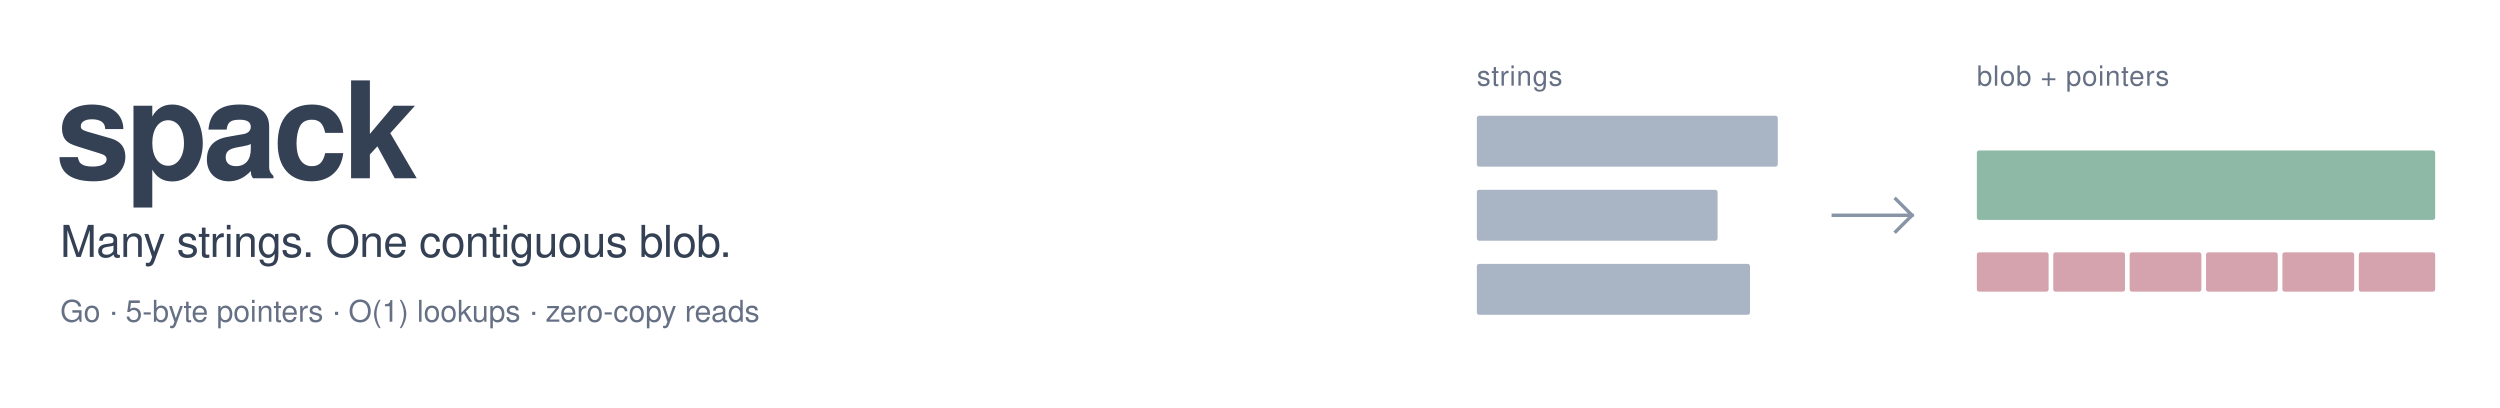
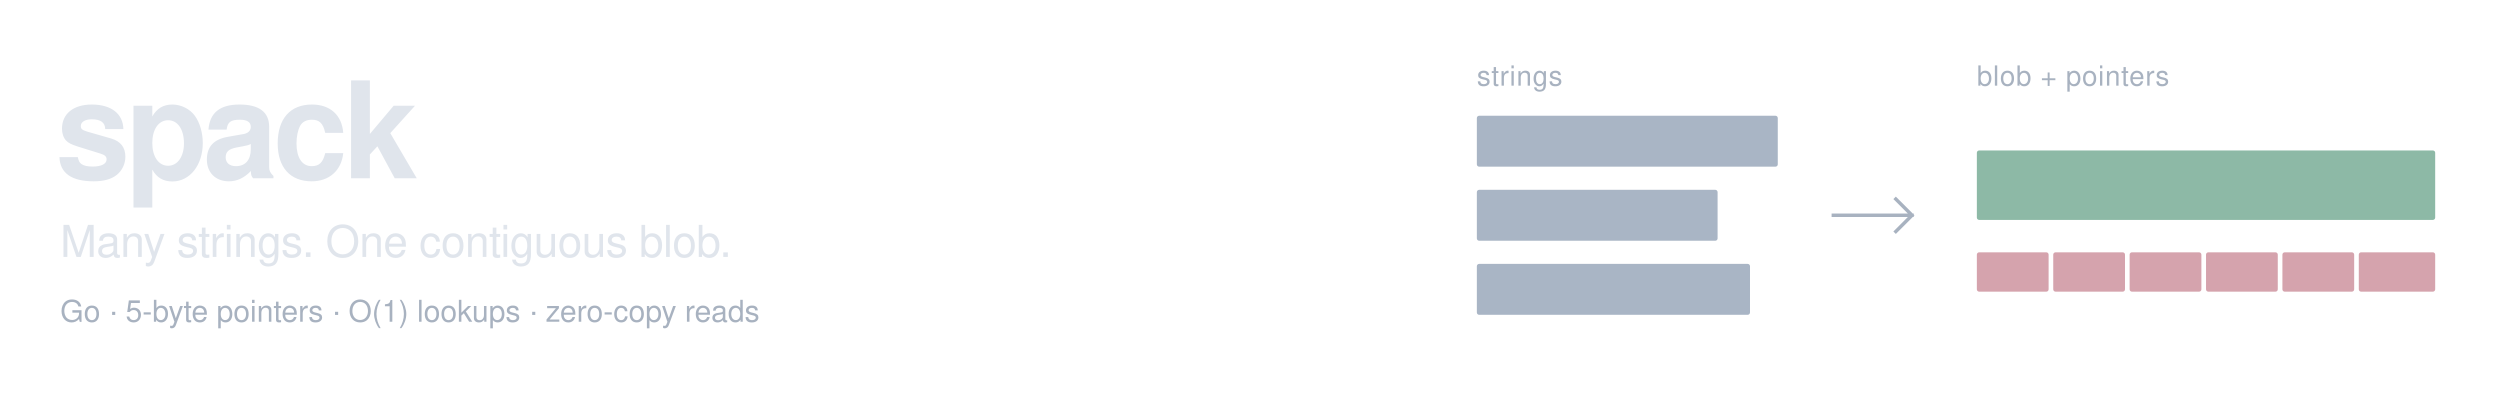
- <svg xmlns="http://www.w3.org/2000/svg" width="1080" height="176" viewBox="0 0 1080 176" role="img" aria-labelledby="title description">
-   <style>
- 		text {
- 			font-family: -apple-system, BlinkMacSystemFont, "Segoe UI", Helvetica, Arial, sans-serif;
- 			fill: #344054;
- 		}
- 
- 		.name {
- 			font-size: 58px;
- 			font-weight: 700;
- 			letter-spacing: -2px;
- 		}
- 
- 		.tagline {
- 			font-size: 19px;
- 			letter-spacing: -0.2px;
- 		}
- 
- 		.features {
- 			font-size: 13px;
- 			fill: #667085;
- 		}
- 
- 		.label {
- 			font-size: 12px;
- 			fill: #667085;
- 			letter-spacing: 0.3px;
- 		}
- 
- 		.original { fill: #a9b5c5; }
- 		.blob { fill: #8db9a6; }
- 		.pointers { fill: #d5a3ad; }
- 
- 		.arrow {
- 			fill: none;
- 			stroke: #8895a7;
- 			stroke-width: 1.5;
- 			stroke-linecap: square;
- 			stroke-linejoin: miter;
- 		}
- 
- 		@media (prefers-color-scheme: dark) {
- 			text { fill: #e0e5ec; }
- 			.features, .label { fill: #a8b2c0; }
- 			.arrow { stroke: #a8b2c0; }
- 		}
- 	</style>
-   <text x="24" y="77" class="name">spack</text>
-   <text x="26" y="111" class="tagline">Many strings. One contiguous blob.</text>
-   <text x="26" y="139" class="features">
+ <svg xmlns="http://www.w3.org/2000/svg" width="1080" height="176" aria-labelledby="title description" viewBox="0 0 1080 176">
+   <style>text{font-family:-apple-system,BlinkMacSystemFont,"Segoe UI",Helvetica,Arial,sans-serif;fill:#e0e5ec}.label{font-size:12px;fill:#a8b2c0;letter-spacing:.3px}.original{fill:#a9b5c5}</style>
+   <text x="24" y="77" style="font-size:58px;font-weight:700;letter-spacing:-2px">spack</text>
+   <text x="26" y="111" style="font-size:19px;letter-spacing:-.2px">Many strings. One contiguous blob.</text>
+   <text x="26" y="139" style="font-size:13px;fill:#a8b2c0">
		Go · 5-byte pointers · O(1) lookups · zero-copy reads
	</text>
  <g aria-hidden="true">
    <text x="638" y="37" class="label">strings</text>
-     <rect x="638" y="50" width="130" height="22" rx="1" class="original" />
-     <rect x="638" y="82" width="104" height="22" rx="1" class="original" />
-     <rect x="638" y="114" width="118" height="22" rx="1" class="original" />
-     <path d="M792 93 H826 M819 86 L826 93 L819 100" class="arrow" />
+     <rect width="130" height="22" x="638" y="50" class="original" rx="1" />
+     <rect width="104" height="22" x="638" y="82" class="original" rx="1" />
+     <rect width="118" height="22" x="638" y="114" class="original" rx="1" />
+     <path d="M792 93h34m-7-7 7 7-7 7" style="fill:none;stroke:#a8b2c0;stroke-width:1.5;stroke-linecap:square;stroke-linejoin:miter" />
    <text x="854" y="37" class="label">blob + pointers</text>
-     <rect x="854" y="65" width="198" height="30" rx="1" class="blob" />
-     <g class="pointers">
-       <rect x="854" y="109" width="31" height="17" rx="1" />
-       <rect x="887" y="109" width="31" height="17" rx="1" />
-       <rect x="920" y="109" width="31" height="17" rx="1" />
-       <rect x="953" y="109" width="31" height="17" rx="1" />
-       <rect x="986" y="109" width="31" height="17" rx="1" />
-       <rect x="1019" y="109" width="33" height="17" rx="1" />
+     <rect width="198" height="30" x="854" y="65" rx="1" style="fill:#8db9a6" />
+     <g style="fill:#d5a3ad">
+       <rect width="31" height="17" x="854" y="109" rx="1" />
+       <rect width="31" height="17" x="887" y="109" rx="1" />
+       <rect width="31" height="17" x="920" y="109" rx="1" />
+       <rect width="31" height="17" x="953" y="109" rx="1" />
+       <rect width="31" height="17" x="986" y="109" rx="1" />
+       <rect width="33" height="17" x="1019" y="109" rx="1" />
    </g>
  </g>
</svg>
